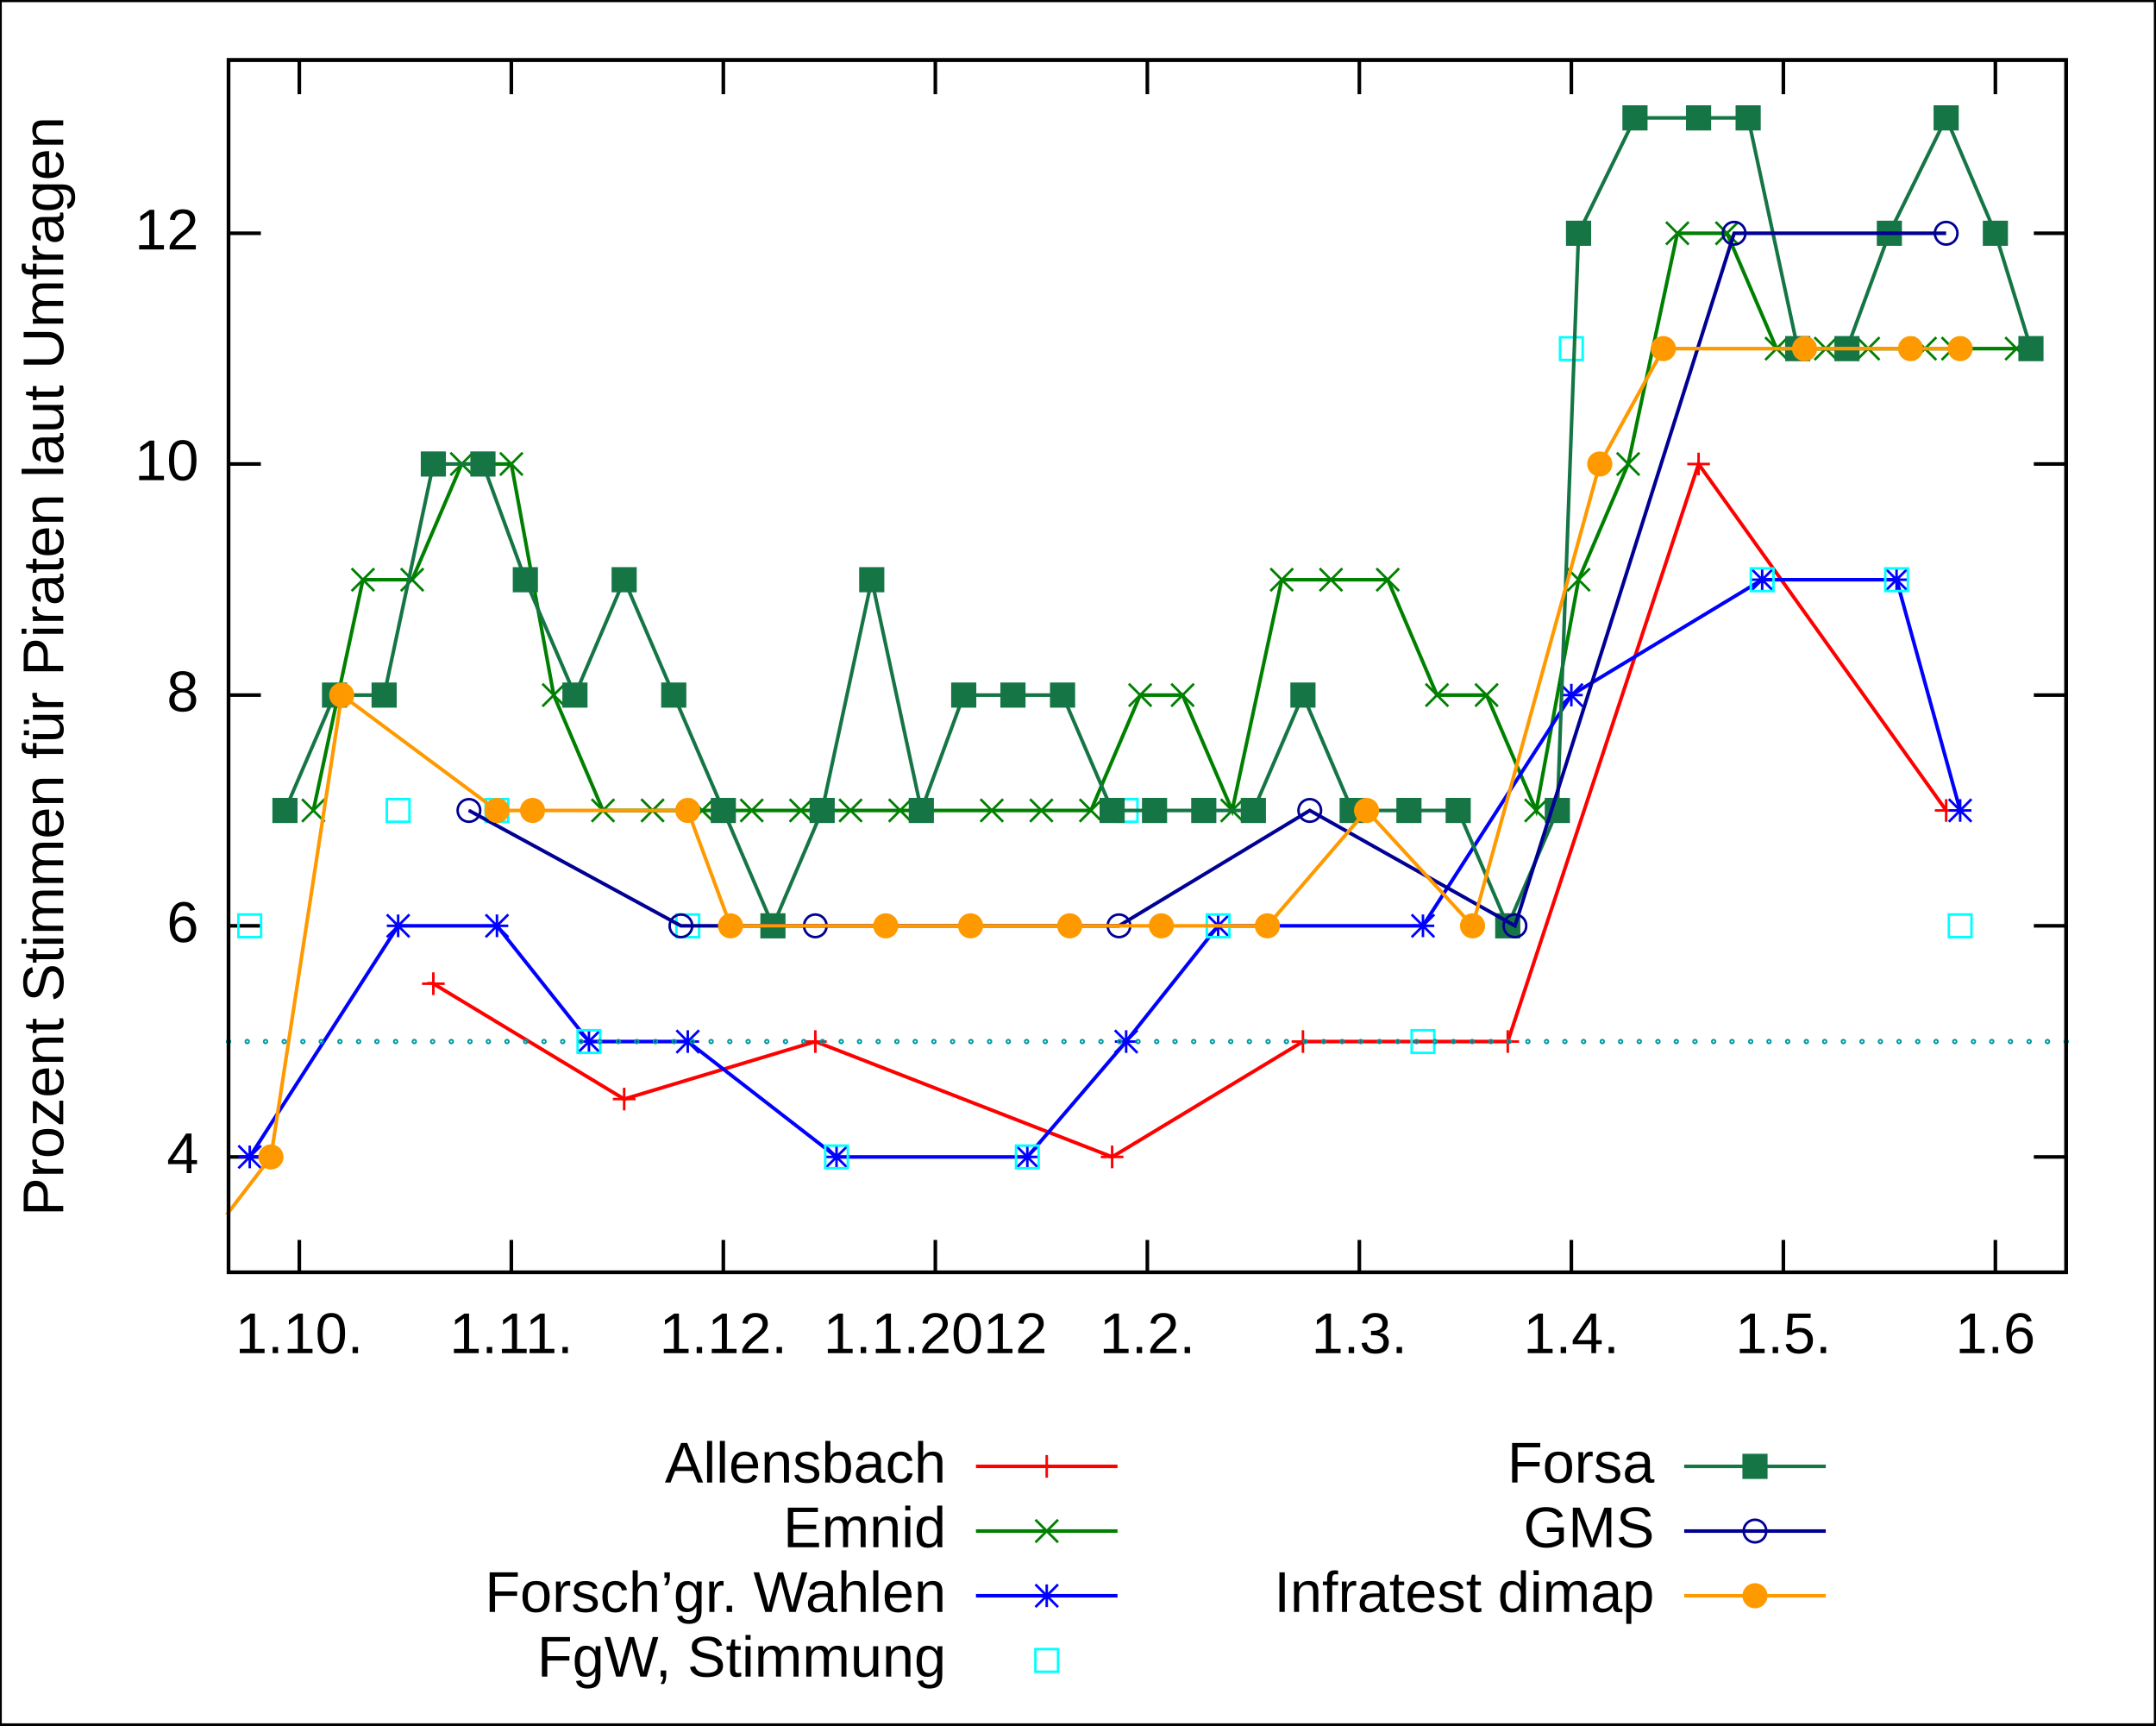
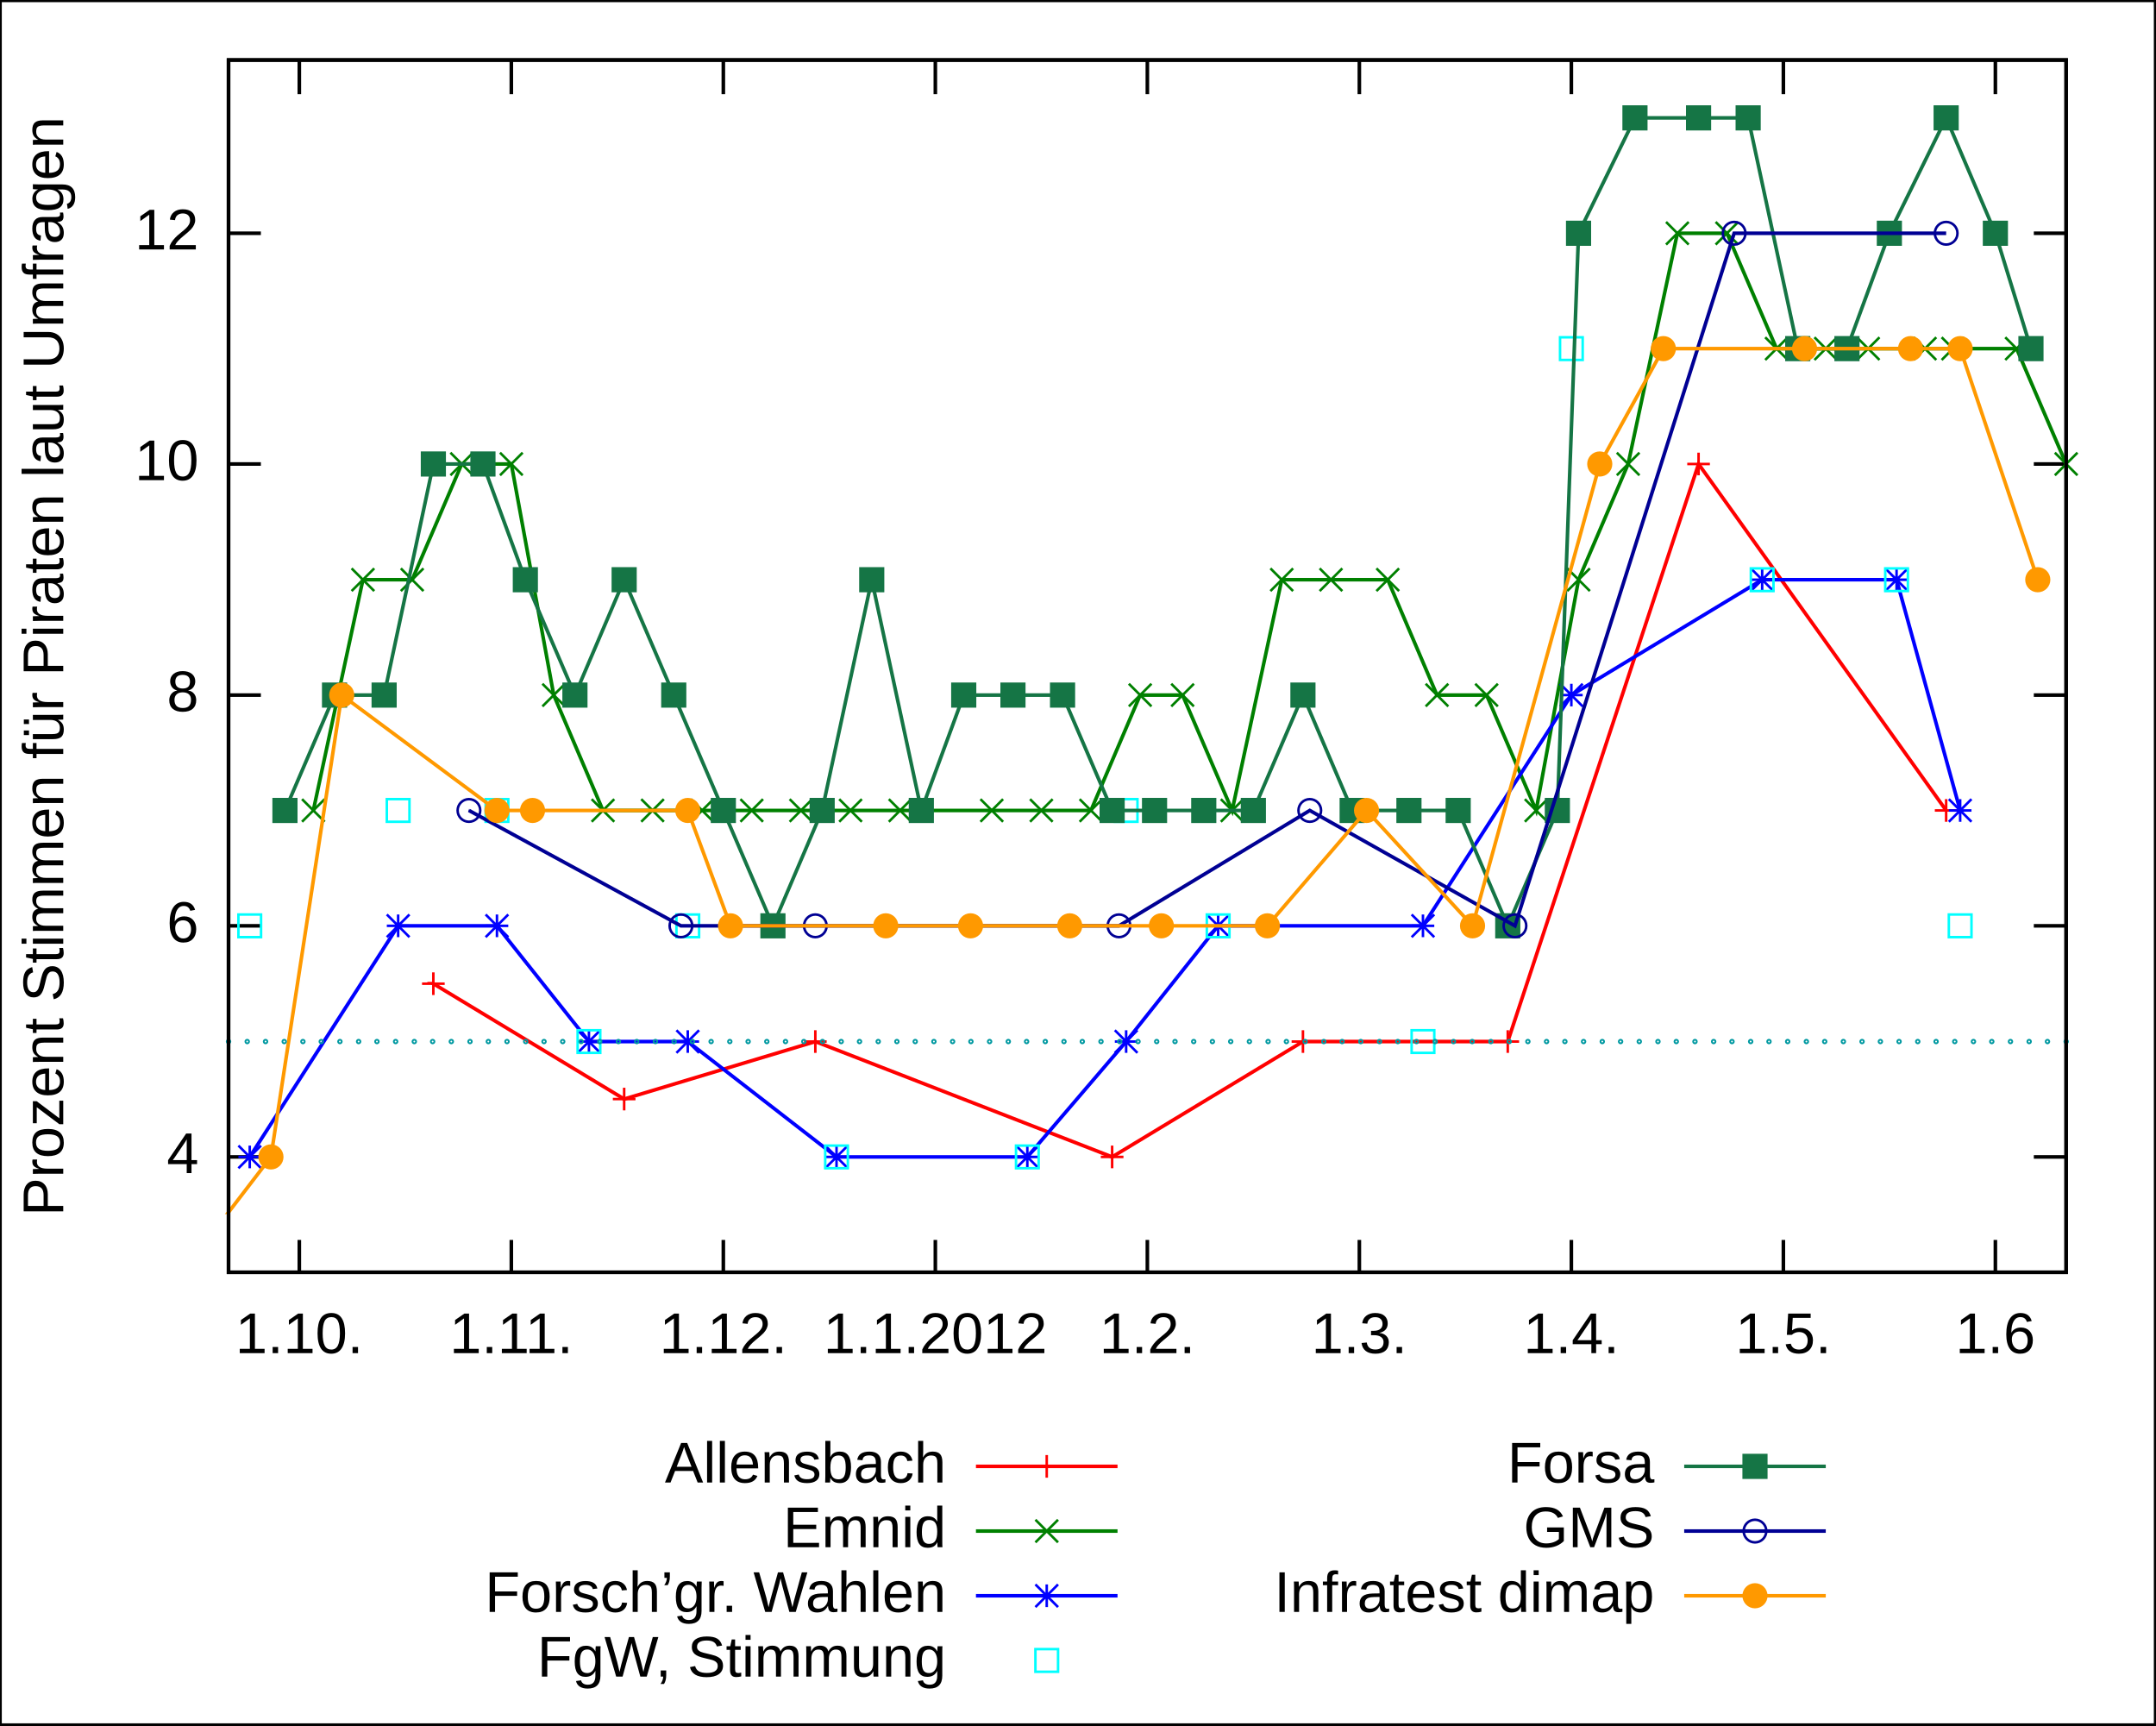
<svg xmlns="http://www.w3.org/2000/svg" xmlns:xlink="http://www.w3.org/1999/xlink" width="600" height="480" viewBox="0 0 600 480">
  <g id="gnuplot_canvas">
    <rect x="0" y="0" width="600" height="480" fill="none" />
    <defs>
      <circle id="gpDot" r="0.5" stroke-width="0.5" />
      <path id="gpPt0" stroke-width="0.222" stroke="currentColor" d="M-1,0 h2 M0,-1 v2" />
      <path id="gpPt1" stroke-width="0.222" stroke="currentColor" d="M-1,-1 L1,1 M1,-1 L-1,1" />
      <path id="gpPt2" stroke-width="0.222" stroke="currentColor" d="M-1,0 L1,0 M0,-1 L0,1 M-1,-1 L1,1 M-1,1 L1,-1" />
      <rect id="gpPt3" stroke-width="0.222" stroke="currentColor" x="-1" y="-1" width="2" height="2" />
      <rect id="gpPt4" stroke-width="0.222" stroke="currentColor" fill="currentColor" x="-1" y="-1" width="2" height="2" />
      <circle id="gpPt5" stroke-width="0.222" stroke="currentColor" cx="0" cy="0" r="1" />
      <use xlink:href="#gpPt5" id="gpPt6" fill="currentColor" stroke="none" />
      <path id="gpPt7" stroke-width="0.222" stroke="currentColor" d="M0,-1.33 L-1.33,0.67 L1.33,0.67 z" />
      <use xlink:href="#gpPt7" id="gpPt8" fill="currentColor" stroke="none" />
      <use xlink:href="#gpPt7" id="gpPt9" stroke="currentColor" transform="rotate(180)" />
      <use xlink:href="#gpPt9" id="gpPt10" fill="currentColor" stroke="none" />
      <use xlink:href="#gpPt3" id="gpPt11" stroke="currentColor" transform="rotate(45)" />
      <use xlink:href="#gpPt11" id="gpPt12" fill="currentColor" stroke="none" />
    </defs>
    <g style="fill:none; color:white; stroke:currentColor; stroke-width:1.00; stroke-linecap:butt; stroke-linejoin:miter">
</g>
    <g style="fill:none; color:black; stroke:currentColor; stroke-width:1.00; stroke-linecap:butt; stroke-linejoin:miter">
      <g style="stroke:none; shape-rendering:crispEdges">
        <polygon fill="rgb(255, 255, 255)" points="0.0,480.0 599.9,480.0 599.9,0.1 0.0,0.1 " />
      </g>
      <path stroke="black" d="M0.0,480.0 L0.0,0.1 L599.9,0.1 L599.9,480.0 L0.0,480.0 M63.6,321.9 L72.6,321.9 M575.0,321.9    L566.0,321.9  h0.01" />
      <g transform="translate(55.3,326.4)" style="stroke:none; fill:black; font-family:Arial; font-size:12.00pt; text-anchor:end">
        <text> 4</text>
      </g>
      <path d="M63.6,257.6 L72.6,257.6 M575.0,257.6 L566.0,257.6  h0.01" />
      <g transform="translate(55.3,262.1)" style="stroke:none; fill:black; font-family:Arial; font-size:12.00pt; text-anchor:end">
        <text> 6</text>
      </g>
      <path d="M63.6,193.4 L72.6,193.4 M575.0,193.4 L566.0,193.4  h0.01" />
      <g transform="translate(55.3,197.9)" style="stroke:none; fill:black; font-family:Arial; font-size:12.00pt; text-anchor:end">
        <text> 8</text>
      </g>
      <path d="M63.6,129.1 L72.6,129.1 M575.0,129.1 L566.0,129.1  h0.01" />
      <g transform="translate(55.3,133.6)" style="stroke:none; fill:black; font-family:Arial; font-size:12.00pt; text-anchor:end">
        <text> 10</text>
      </g>
      <path d="M63.6,64.9 L72.6,64.9 M575.0,64.9 L566.0,64.9  h0.01" />
      <g transform="translate(55.3,69.4)" style="stroke:none; fill:black; font-family:Arial; font-size:12.00pt; text-anchor:end">
        <text> 12</text>
      </g>
      <path d="M83.3,354.0 L83.3,345.0 M83.3,16.7 L83.3,25.7  h0.01" />
      <g transform="translate(83.3,376.5)" style="stroke:none; fill:black; font-family:Arial; font-size:12.00pt; text-anchor:middle">
        <text>1.10.</text>
      </g>
      <path d="M142.3,354.0 L142.3,345.0 M142.3,16.7 L142.3,25.7  h0.01" />
      <g transform="translate(142.3,376.5)" style="stroke:none; fill:black; font-family:Arial; font-size:12.00pt; text-anchor:middle">
        <text>1.11.</text>
      </g>
      <path d="M201.3,354.0 L201.3,345.0 M201.3,16.7 L201.3,25.7  h0.01" />
      <g transform="translate(201.3,376.5)" style="stroke:none; fill:black; font-family:Arial; font-size:12.00pt; text-anchor:middle">
        <text>1.12.</text>
      </g>
      <path d="M260.3,354.0 L260.3,345.0 M260.3,16.7 L260.3,25.7  h0.01" />
      <g transform="translate(260.3,376.5)" style="stroke:none; fill:black; font-family:Arial; font-size:12.00pt; text-anchor:middle">
        <text>1.1.2012</text>
      </g>
      <path d="M319.3,354.0 L319.3,345.0 M319.3,16.7 L319.3,25.7  h0.01" />
      <g transform="translate(319.3,376.5)" style="stroke:none; fill:black; font-family:Arial; font-size:12.00pt; text-anchor:middle">
        <text>1.2.</text>
      </g>
      <path d="M378.3,354.0 L378.3,345.0 M378.3,16.7 L378.3,25.7  h0.01" />
      <g transform="translate(378.3,376.5)" style="stroke:none; fill:black; font-family:Arial; font-size:12.00pt; text-anchor:middle">
        <text>1.3.</text>
      </g>
      <path d="M437.3,354.0 L437.3,345.0 M437.3,16.7 L437.3,25.7  h0.01" />
      <g transform="translate(437.3,376.5)" style="stroke:none; fill:black; font-family:Arial; font-size:12.00pt; text-anchor:middle">
        <text>1.4.</text>
      </g>
      <path d="M496.3,354.0 L496.3,345.0 M496.3,16.7 L496.3,25.7  h0.01" />
      <g transform="translate(496.3,376.5)" style="stroke:none; fill:black; font-family:Arial; font-size:12.00pt; text-anchor:middle">
        <text>1.5.</text>
      </g>
      <path d="M555.3,354.0 L555.3,345.0 M555.3,16.7 L555.3,25.7  h0.01" />
      <g transform="translate(555.3,376.5)" style="stroke:none; fill:black; font-family:Arial; font-size:12.00pt; text-anchor:middle">
        <text>1.6</text>
      </g>
      <path d="M63.6,16.7 L63.6,354.0 L575.0,354.0 L575.0,16.7 L63.6,16.7 Z  h0.01" />
      <g transform="translate(17.6,185.4) rotate(270)" style="stroke:none; fill:black; font-family:Arial; font-size:12.00pt; text-anchor:middle">
        <text>Prozent Stimmen für Piraten laut Umfragen</text>
      </g>
    </g>
    <g id="gnuplot_plot_1">
      <g style="fill:none; color:red; stroke:currentColor; stroke-width:1.00; stroke-linecap:butt; stroke-linejoin:miter">
        <g transform="translate(263.3,412.5)" style="stroke:none; fill:black; font-family:Arial; font-size:12.00pt; text-anchor:end">
          <text>Allensbach</text>
        </g>
        <path d="M271.6,408.0 L311.0,408.0 M541.6,225.5 L472.7,129.1 L419.6,289.8 L362.6,289.8 L309.5,321.9 L226.9,289.8    L173.7,305.8 L120.6,273.7  h0.01" />
        <use xlink:href="#gpPt0" transform="translate(541.6,225.5) scale(3.15)" />
        <use xlink:href="#gpPt0" transform="translate(472.7,129.1) scale(3.15)" />
        <use xlink:href="#gpPt0" transform="translate(419.6,289.8) scale(3.15)" />
        <use xlink:href="#gpPt0" transform="translate(362.6,289.8) scale(3.15)" />
        <use xlink:href="#gpPt0" transform="translate(309.5,321.9) scale(3.15)" />
        <use xlink:href="#gpPt0" transform="translate(226.9,289.8) scale(3.15)" />
        <use xlink:href="#gpPt0" transform="translate(173.7,305.8) scale(3.15)" />
        <use xlink:href="#gpPt0" transform="translate(120.6,273.7) scale(3.15)" />
        <use xlink:href="#gpPt0" transform="translate(291.3,408.0) scale(3.15)" />
      </g>
    </g>
    <g id="gnuplot_plot_2">
      <g style="fill:none; color:green; stroke:currentColor; stroke-width:1.00; stroke-linecap:butt; stroke-linejoin:miter">
        <g transform="translate(263.3,430.5)" style="stroke:none; fill:black; font-family:Arial; font-size:12.00pt; text-anchor:end">
          <text>Emnid</text>
        </g>
-         <path d="M271.6,426.0 L311.0,426.0 M561.2,97.0 L543.5,97.0 L535.7,97.0 L519.9,97.0 L508.1,97.0 L494.4,97.0    L480.6,64.9 L466.8,64.9 L453.1,129.1 L439.3,161.3 L427.5,225.5 L413.7,193.4 L399.9,193.4 L386.2,161.3    L370.4,161.3 L356.7,161.3 L342.9,225.5 L329.1,193.4 L317.3,193.4 L303.6,225.5 L289.8,225.5 L276.0,225.5    L250.5,225.5 L236.7,225.5 L222.9,225.5 L209.2,225.5 L195.4,225.5 L181.6,225.5 L167.8,225.5 L154.1,193.4    L142.3,129.1 L128.5,129.1 L114.7,161.3 L101.0,161.3 L87.2,225.5  h0.01" />
+         <path d="M271.6,426.0 L311.0,426.0 M575.0,129.1 L561.2,97.0 L543.5,97.0 L535.7,97.0 L519.9,97.0 L508.1,97.0    L494.4,97.0 L480.6,64.9 L466.8,64.9 L453.1,129.1 L439.3,161.3 L427.5,225.5 L413.7,193.4 L399.9,193.4    L386.2,161.3 L370.4,161.3 L356.7,161.3 L342.9,225.5 L329.1,193.4 L317.3,193.4 L303.6,225.5 L289.8,225.5    L276.0,225.5 L250.5,225.5 L236.7,225.5 L222.9,225.5 L209.2,225.5 L195.4,225.5 L181.6,225.5 L167.8,225.5    L154.1,193.4 L142.3,129.1 L128.5,129.1 L114.7,161.3 L101.0,161.3 L87.2,225.5  h0.01" />
+         <use xlink:href="#gpPt1" transform="translate(575.0,129.1) scale(3.15)" />
        <use xlink:href="#gpPt1" transform="translate(561.2,97.0) scale(3.15)" />
        <use xlink:href="#gpPt1" transform="translate(543.5,97.0) scale(3.15)" />
        <use xlink:href="#gpPt1" transform="translate(535.7,97.0) scale(3.15)" />
        <use xlink:href="#gpPt1" transform="translate(519.9,97.0) scale(3.15)" />
        <use xlink:href="#gpPt1" transform="translate(508.1,97.0) scale(3.15)" />
        <use xlink:href="#gpPt1" transform="translate(494.4,97.0) scale(3.15)" />
        <use xlink:href="#gpPt1" transform="translate(480.6,64.9) scale(3.15)" />
        <use xlink:href="#gpPt1" transform="translate(466.8,64.9) scale(3.15)" />
        <use xlink:href="#gpPt1" transform="translate(453.1,129.1) scale(3.15)" />
        <use xlink:href="#gpPt1" transform="translate(439.3,161.3) scale(3.15)" />
        <use xlink:href="#gpPt1" transform="translate(427.5,225.5) scale(3.15)" />
        <use xlink:href="#gpPt1" transform="translate(413.7,193.4) scale(3.15)" />
        <use xlink:href="#gpPt1" transform="translate(399.9,193.4) scale(3.15)" />
        <use xlink:href="#gpPt1" transform="translate(386.2,161.3) scale(3.15)" />
        <use xlink:href="#gpPt1" transform="translate(370.4,161.3) scale(3.15)" />
        <use xlink:href="#gpPt1" transform="translate(356.7,161.3) scale(3.15)" />
        <use xlink:href="#gpPt1" transform="translate(342.9,225.5) scale(3.15)" />
        <use xlink:href="#gpPt1" transform="translate(329.1,193.4) scale(3.15)" />
        <use xlink:href="#gpPt1" transform="translate(317.3,193.4) scale(3.15)" />
        <use xlink:href="#gpPt1" transform="translate(303.6,225.5) scale(3.15)" />
        <use xlink:href="#gpPt1" transform="translate(289.8,225.5) scale(3.15)" />
        <use xlink:href="#gpPt1" transform="translate(276.0,225.5) scale(3.15)" />
        <use xlink:href="#gpPt1" transform="translate(250.5,225.5) scale(3.15)" />
        <use xlink:href="#gpPt1" transform="translate(236.7,225.5) scale(3.15)" />
        <use xlink:href="#gpPt1" transform="translate(222.9,225.5) scale(3.15)" />
        <use xlink:href="#gpPt1" transform="translate(209.2,225.5) scale(3.15)" />
        <use xlink:href="#gpPt1" transform="translate(195.4,225.5) scale(3.15)" />
        <use xlink:href="#gpPt1" transform="translate(181.6,225.5) scale(3.15)" />
        <use xlink:href="#gpPt1" transform="translate(167.8,225.5) scale(3.15)" />
        <use xlink:href="#gpPt1" transform="translate(154.1,193.4) scale(3.15)" />
        <use xlink:href="#gpPt1" transform="translate(142.3,129.1) scale(3.15)" />
        <use xlink:href="#gpPt1" transform="translate(128.5,129.1) scale(3.15)" />
        <use xlink:href="#gpPt1" transform="translate(114.7,161.3) scale(3.15)" />
        <use xlink:href="#gpPt1" transform="translate(101.0,161.3) scale(3.15)" />
        <use xlink:href="#gpPt1" transform="translate(87.2,225.5) scale(3.15)" />
        <use xlink:href="#gpPt1" transform="translate(291.3,426.0) scale(3.15)" />
      </g>
    </g>
    <g id="gnuplot_plot_3">
      <g style="fill:none; color:blue; stroke:currentColor; stroke-width:1.00; stroke-linecap:butt; stroke-linejoin:miter">
        <g transform="translate(263.3,448.5)" style="stroke:none; fill:black; font-family:Arial; font-size:12.00pt; text-anchor:end">
          <text>Forsch’gr. Wahlen</text>
        </g>
        <path d="M271.6,444.0 L311.0,444.0 M545.5,225.5 L527.8,161.3 L490.4,161.3 L437.3,193.4 L396.0,257.6 L339.0,257.6    L313.4,289.8 L285.9,321.9 L232.8,321.9 L191.4,289.8 L163.9,289.8 L138.3,257.6 L110.8,257.6 L69.5,321.9     h0.01" />
        <use xlink:href="#gpPt2" transform="translate(545.5,225.5) scale(3.15)" />
        <use xlink:href="#gpPt2" transform="translate(527.8,161.3) scale(3.15)" />
        <use xlink:href="#gpPt2" transform="translate(490.4,161.3) scale(3.15)" />
        <use xlink:href="#gpPt2" transform="translate(437.3,193.4) scale(3.15)" />
        <use xlink:href="#gpPt2" transform="translate(396.0,257.6) scale(3.15)" />
        <use xlink:href="#gpPt2" transform="translate(339.0,257.6) scale(3.15)" />
        <use xlink:href="#gpPt2" transform="translate(313.4,289.8) scale(3.15)" />
        <use xlink:href="#gpPt2" transform="translate(285.9,321.9) scale(3.15)" />
        <use xlink:href="#gpPt2" transform="translate(232.8,321.9) scale(3.15)" />
        <use xlink:href="#gpPt2" transform="translate(191.4,289.8) scale(3.15)" />
        <use xlink:href="#gpPt2" transform="translate(163.9,289.8) scale(3.15)" />
        <use xlink:href="#gpPt2" transform="translate(138.3,257.6) scale(3.15)" />
        <use xlink:href="#gpPt2" transform="translate(110.8,257.6) scale(3.15)" />
        <use xlink:href="#gpPt2" transform="translate(69.5,321.9) scale(3.15)" />
        <use xlink:href="#gpPt2" transform="translate(291.3,444.0) scale(3.15)" />
      </g>
    </g>
    <g id="gnuplot_plot_4">
      <g style="fill:none; color:cyan; stroke:currentColor; stroke-width:1.00; stroke-linecap:butt; stroke-linejoin:miter">
        <g transform="translate(263.3,466.5)" style="stroke:none; fill:black; font-family:Arial; font-size:12.00pt; text-anchor:end">
          <text>FgW, Stimmung</text>
        </g>
        <use xlink:href="#gpPt3" transform="translate(545.5,257.6) scale(3.15)" />
        <use xlink:href="#gpPt3" transform="translate(527.8,161.3) scale(3.15)" />
        <use xlink:href="#gpPt3" transform="translate(490.4,161.3) scale(3.15)" />
        <use xlink:href="#gpPt3" transform="translate(437.3,97.0) scale(3.15)" />
        <use xlink:href="#gpPt3" transform="translate(396.0,289.8) scale(3.15)" />
        <use xlink:href="#gpPt3" transform="translate(339.0,257.6) scale(3.15)" />
        <use xlink:href="#gpPt3" transform="translate(313.4,225.5) scale(3.15)" />
        <use xlink:href="#gpPt3" transform="translate(285.9,321.9) scale(3.15)" />
        <use xlink:href="#gpPt3" transform="translate(232.8,321.9) scale(3.15)" />
        <use xlink:href="#gpPt3" transform="translate(191.4,257.6) scale(3.15)" />
        <use xlink:href="#gpPt3" transform="translate(163.9,289.8) scale(3.15)" />
        <use xlink:href="#gpPt3" transform="translate(138.3,225.5) scale(3.15)" />
        <use xlink:href="#gpPt3" transform="translate(110.8,225.5) scale(3.15)" />
        <use xlink:href="#gpPt3" transform="translate(69.5,257.6) scale(3.15)" />
        <use xlink:href="#gpPt3" transform="translate(291.3,462.0) scale(3.15)" />
      </g>
    </g>
    <g id="gnuplot_plot_5">
      <g style="fill:none; color:#157545; stroke:currentColor; stroke-width:1.00; stroke-linecap:butt; stroke-linejoin:miter">
        <g transform="translate(460.4,412.5)" style="stroke:none; fill:black; font-family:Arial; font-size:12.00pt; text-anchor:end">
          <text>Forsa</text>
        </g>
        <path d="M468.7,408.0 L508.1,408.0 M565.2,97.0 L555.3,64.9 L541.6,32.8 L525.8,64.9 L514.0,97.0 L500.3,97.0    L486.5,32.8 L472.7,32.8 L455.0,32.8 L439.3,64.9 L433.4,225.5 L419.6,257.6 L405.8,225.5 L392.1,225.5    L376.3,225.5 L362.6,193.4 L348.8,225.5 L335.0,225.5 L321.3,225.5 L309.5,225.5 L295.7,193.4 L281.9,193.4    L268.2,193.4 L256.4,225.5 L242.6,161.3 L228.8,225.5 L215.1,257.6 L201.3,225.5 L187.5,193.4 L173.7,161.3    L160.0,193.4 L146.2,161.3 L134.4,129.1 L120.6,129.1 L106.9,193.4 L93.1,193.4 L79.3,225.5  h0.01" />
        <use xlink:href="#gpPt4" transform="translate(565.2,97.0) scale(3.15)" />
        <use xlink:href="#gpPt4" transform="translate(555.3,64.9) scale(3.15)" />
        <use xlink:href="#gpPt4" transform="translate(541.6,32.8) scale(3.15)" />
        <use xlink:href="#gpPt4" transform="translate(525.8,64.9) scale(3.15)" />
        <use xlink:href="#gpPt4" transform="translate(514.0,97.0) scale(3.15)" />
        <use xlink:href="#gpPt4" transform="translate(500.3,97.0) scale(3.15)" />
        <use xlink:href="#gpPt4" transform="translate(486.5,32.8) scale(3.15)" />
        <use xlink:href="#gpPt4" transform="translate(472.7,32.8) scale(3.15)" />
        <use xlink:href="#gpPt4" transform="translate(455.0,32.8) scale(3.15)" />
        <use xlink:href="#gpPt4" transform="translate(439.3,64.9) scale(3.15)" />
        <use xlink:href="#gpPt4" transform="translate(433.4,225.5) scale(3.15)" />
        <use xlink:href="#gpPt4" transform="translate(419.6,257.6) scale(3.15)" />
        <use xlink:href="#gpPt4" transform="translate(405.8,225.5) scale(3.15)" />
        <use xlink:href="#gpPt4" transform="translate(392.1,225.5) scale(3.15)" />
        <use xlink:href="#gpPt4" transform="translate(376.3,225.5) scale(3.15)" />
        <use xlink:href="#gpPt4" transform="translate(362.6,193.4) scale(3.15)" />
        <use xlink:href="#gpPt4" transform="translate(348.8,225.5) scale(3.15)" />
        <use xlink:href="#gpPt4" transform="translate(335.0,225.5) scale(3.15)" />
        <use xlink:href="#gpPt4" transform="translate(321.3,225.5) scale(3.15)" />
        <use xlink:href="#gpPt4" transform="translate(309.5,225.5) scale(3.15)" />
        <use xlink:href="#gpPt4" transform="translate(295.7,193.4) scale(3.15)" />
        <use xlink:href="#gpPt4" transform="translate(281.9,193.4) scale(3.15)" />
        <use xlink:href="#gpPt4" transform="translate(268.2,193.4) scale(3.15)" />
        <use xlink:href="#gpPt4" transform="translate(256.4,225.5) scale(3.15)" />
        <use xlink:href="#gpPt4" transform="translate(242.6,161.3) scale(3.15)" />
        <use xlink:href="#gpPt4" transform="translate(228.8,225.5) scale(3.15)" />
        <use xlink:href="#gpPt4" transform="translate(215.1,257.6) scale(3.15)" />
        <use xlink:href="#gpPt4" transform="translate(201.3,225.5) scale(3.15)" />
        <use xlink:href="#gpPt4" transform="translate(187.5,193.4) scale(3.15)" />
        <use xlink:href="#gpPt4" transform="translate(173.7,161.3) scale(3.15)" />
        <use xlink:href="#gpPt4" transform="translate(160.0,193.4) scale(3.15)" />
        <use xlink:href="#gpPt4" transform="translate(146.2,161.3) scale(3.15)" />
        <use xlink:href="#gpPt4" transform="translate(134.4,129.1) scale(3.15)" />
        <use xlink:href="#gpPt4" transform="translate(120.6,129.1) scale(3.15)" />
        <use xlink:href="#gpPt4" transform="translate(106.9,193.4) scale(3.15)" />
        <use xlink:href="#gpPt4" transform="translate(93.1,193.4) scale(3.15)" />
        <use xlink:href="#gpPt4" transform="translate(79.3,225.5) scale(3.15)" />
        <use xlink:href="#gpPt4" transform="translate(488.4,408.0) scale(3.15)" />
      </g>
    </g>
    <g id="gnuplot_plot_6">
      <g style="fill:none; color:#000094; stroke:currentColor; stroke-width:1.00; stroke-linecap:butt; stroke-linejoin:miter">
        <g transform="translate(460.4,430.5)" style="stroke:none; fill:black; font-family:Arial; font-size:12.00pt; text-anchor:end">
          <text>GMS</text>
        </g>
        <path d="M468.7,426.0 L508.1,426.0 M541.6,64.9 L482.6,64.9 L421.6,257.6 L364.5,225.5 L311.4,257.6 L226.9,257.6    L189.5,257.6 L130.5,225.5  h0.01" />
        <use xlink:href="#gpPt5" transform="translate(541.6,64.9) scale(3.15)" />
        <use xlink:href="#gpPt5" transform="translate(482.6,64.9) scale(3.15)" />
        <use xlink:href="#gpPt5" transform="translate(421.6,257.6) scale(3.15)" />
        <use xlink:href="#gpPt5" transform="translate(364.5,225.5) scale(3.15)" />
        <use xlink:href="#gpPt5" transform="translate(311.4,257.6) scale(3.15)" />
        <use xlink:href="#gpPt5" transform="translate(226.9,257.6) scale(3.15)" />
        <use xlink:href="#gpPt5" transform="translate(189.5,257.6) scale(3.15)" />
        <use xlink:href="#gpPt5" transform="translate(130.5,225.5) scale(3.15)" />
        <use xlink:href="#gpPt5" transform="translate(488.4,426.0) scale(3.15)" />
      </g>
    </g>
    <g id="gnuplot_plot_7">
      <g style="fill:none; color:#FF9900; stroke:currentColor; stroke-width:1.00; stroke-linecap:butt; stroke-linejoin:miter">
        <g transform="translate(460.4,448.5)" style="stroke:none; fill:black; font-family:Arial; font-size:12.00pt; text-anchor:end">
          <text>Infratest dimap</text>
        </g>
-         <path d="M468.7,444.0 L508.1,444.0 M545.5,97.0 L531.7,97.0 L502.2,97.0 L462.9,97.0 L445.2,129.1 L409.8,257.6    L380.3,225.5 L352.7,257.6 L323.2,257.6 L297.7,257.6 L270.1,257.6 L246.5,257.6 L203.3,257.6 L191.4,225.5    L148.2,225.5 L138.3,225.5 L95.1,193.4 L75.4,321.9 L63.6,337.3  h0.01" />
+         <path d="M468.7,444.0 L508.1,444.0 M567.1,161.3 L545.5,97.0 L531.7,97.0 L502.2,97.0 L462.9,97.0 L445.2,129.1    L409.8,257.6 L380.3,225.5 L352.7,257.6 L323.2,257.6 L297.7,257.6 L270.1,257.6 L246.5,257.6 L203.3,257.6    L191.4,225.5 L148.2,225.5 L138.3,225.5 L95.1,193.4 L75.4,321.9 L63.6,337.3  h0.01" />
+         <use xlink:href="#gpPt6" transform="translate(567.1,161.3) scale(3.15)" />
        <use xlink:href="#gpPt6" transform="translate(545.5,97.0) scale(3.15)" />
        <use xlink:href="#gpPt6" transform="translate(531.7,97.0) scale(3.15)" />
        <use xlink:href="#gpPt6" transform="translate(502.2,97.0) scale(3.15)" />
        <use xlink:href="#gpPt6" transform="translate(462.9,97.0) scale(3.15)" />
        <use xlink:href="#gpPt6" transform="translate(445.2,129.1) scale(3.15)" />
        <use xlink:href="#gpPt6" transform="translate(409.8,257.6) scale(3.15)" />
        <use xlink:href="#gpPt6" transform="translate(380.3,225.5) scale(3.15)" />
        <use xlink:href="#gpPt6" transform="translate(352.7,257.6) scale(3.15)" />
        <use xlink:href="#gpPt6" transform="translate(323.2,257.6) scale(3.15)" />
        <use xlink:href="#gpPt6" transform="translate(297.7,257.6) scale(3.15)" />
        <use xlink:href="#gpPt6" transform="translate(270.1,257.6) scale(3.15)" />
        <use xlink:href="#gpPt6" transform="translate(246.5,257.6) scale(3.15)" />
        <use xlink:href="#gpPt6" transform="translate(203.3,257.6) scale(3.15)" />
        <use xlink:href="#gpPt6" transform="translate(191.4,225.5) scale(3.15)" />
        <use xlink:href="#gpPt6" transform="translate(148.2,225.5) scale(3.15)" />
        <use xlink:href="#gpPt6" transform="translate(138.3,225.5) scale(3.15)" />
        <use xlink:href="#gpPt6" transform="translate(95.1,193.4) scale(3.15)" />
        <use xlink:href="#gpPt6" transform="translate(75.4,321.9) scale(3.15)" />
        <use xlink:href="#gpPt6" transform="translate(488.4,444.0) scale(3.15)" />
      </g>
    </g>
    <g id="gnuplot_plot_8">
      <g style="fill:none; color:#0099A1; stroke:currentColor; stroke-width:1.00; stroke-linecap:butt; stroke-linejoin:miter">
        <use xlink:href="#gpDot" x="63.6" y="289.8" />
        <use xlink:href="#gpDot" x="68.8" y="289.8" />
        <use xlink:href="#gpDot" x="73.9" y="289.8" />
        <use xlink:href="#gpDot" x="79.1" y="289.8" />
        <use xlink:href="#gpDot" x="84.3" y="289.8" />
        <use xlink:href="#gpDot" x="89.4" y="289.8" />
        <use xlink:href="#gpDot" x="94.6" y="289.8" />
        <use xlink:href="#gpDot" x="99.8" y="289.8" />
        <use xlink:href="#gpDot" x="104.9" y="289.8" />
        <use xlink:href="#gpDot" x="110.1" y="289.8" />
        <use xlink:href="#gpDot" x="115.3" y="289.8" />
        <use xlink:href="#gpDot" x="120.4" y="289.8" />
        <use xlink:href="#gpDot" x="125.6" y="289.8" />
        <use xlink:href="#gpDot" x="130.8" y="289.8" />
        <use xlink:href="#gpDot" x="135.9" y="289.8" />
        <use xlink:href="#gpDot" x="141.1" y="289.8" />
        <use xlink:href="#gpDot" x="146.3" y="289.8" />
        <use xlink:href="#gpDot" x="151.4" y="289.8" />
        <use xlink:href="#gpDot" x="156.6" y="289.8" />
        <use xlink:href="#gpDot" x="161.7" y="289.8" />
        <use xlink:href="#gpDot" x="166.9" y="289.8" />
        <use xlink:href="#gpDot" x="172.1" y="289.8" />
        <use xlink:href="#gpDot" x="177.2" y="289.8" />
        <use xlink:href="#gpDot" x="182.4" y="289.8" />
        <use xlink:href="#gpDot" x="187.6" y="289.8" />
        <use xlink:href="#gpDot" x="192.7" y="289.8" />
        <use xlink:href="#gpDot" x="197.9" y="289.8" />
        <use xlink:href="#gpDot" x="203.1" y="289.8" />
        <use xlink:href="#gpDot" x="208.2" y="289.8" />
        <use xlink:href="#gpDot" x="213.4" y="289.8" />
        <use xlink:href="#gpDot" x="218.6" y="289.8" />
        <use xlink:href="#gpDot" x="223.7" y="289.8" />
        <use xlink:href="#gpDot" x="228.9" y="289.8" />
        <use xlink:href="#gpDot" x="234.1" y="289.8" />
        <use xlink:href="#gpDot" x="239.2" y="289.8" />
        <use xlink:href="#gpDot" x="244.4" y="289.8" />
        <use xlink:href="#gpDot" x="249.6" y="289.8" />
        <use xlink:href="#gpDot" x="254.7" y="289.8" />
        <use xlink:href="#gpDot" x="259.9" y="289.8" />
        <use xlink:href="#gpDot" x="265.1" y="289.8" />
        <use xlink:href="#gpDot" x="270.2" y="289.8" />
        <use xlink:href="#gpDot" x="275.4" y="289.8" />
        <use xlink:href="#gpDot" x="280.6" y="289.8" />
        <use xlink:href="#gpDot" x="285.7" y="289.8" />
        <use xlink:href="#gpDot" x="290.9" y="289.8" />
        <use xlink:href="#gpDot" x="296.1" y="289.8" />
        <use xlink:href="#gpDot" x="301.2" y="289.8" />
        <use xlink:href="#gpDot" x="306.4" y="289.8" />
        <use xlink:href="#gpDot" x="311.6" y="289.8" />
        <use xlink:href="#gpDot" x="316.7" y="289.8" />
        <use xlink:href="#gpDot" x="321.9" y="289.8" />
        <use xlink:href="#gpDot" x="327.0" y="289.8" />
        <use xlink:href="#gpDot" x="332.2" y="289.8" />
        <use xlink:href="#gpDot" x="337.4" y="289.8" />
        <use xlink:href="#gpDot" x="342.5" y="289.8" />
        <use xlink:href="#gpDot" x="347.7" y="289.8" />
        <use xlink:href="#gpDot" x="352.9" y="289.8" />
        <use xlink:href="#gpDot" x="358.0" y="289.8" />
        <use xlink:href="#gpDot" x="363.2" y="289.8" />
        <use xlink:href="#gpDot" x="368.4" y="289.8" />
        <use xlink:href="#gpDot" x="373.5" y="289.8" />
        <use xlink:href="#gpDot" x="378.7" y="289.8" />
        <use xlink:href="#gpDot" x="383.9" y="289.8" />
        <use xlink:href="#gpDot" x="389.0" y="289.8" />
        <use xlink:href="#gpDot" x="394.2" y="289.8" />
        <use xlink:href="#gpDot" x="399.4" y="289.8" />
        <use xlink:href="#gpDot" x="404.5" y="289.8" />
        <use xlink:href="#gpDot" x="409.7" y="289.8" />
        <use xlink:href="#gpDot" x="414.9" y="289.8" />
        <use xlink:href="#gpDot" x="420.0" y="289.8" />
        <use xlink:href="#gpDot" x="425.2" y="289.8" />
        <use xlink:href="#gpDot" x="430.4" y="289.8" />
        <use xlink:href="#gpDot" x="435.5" y="289.8" />
        <use xlink:href="#gpDot" x="440.7" y="289.8" />
        <use xlink:href="#gpDot" x="445.9" y="289.8" />
        <use xlink:href="#gpDot" x="451.0" y="289.8" />
        <use xlink:href="#gpDot" x="456.2" y="289.8" />
        <use xlink:href="#gpDot" x="461.4" y="289.8" />
        <use xlink:href="#gpDot" x="466.5" y="289.8" />
        <use xlink:href="#gpDot" x="471.7" y="289.8" />
        <use xlink:href="#gpDot" x="476.9" y="289.8" />
        <use xlink:href="#gpDot" x="482.0" y="289.8" />
        <use xlink:href="#gpDot" x="487.2" y="289.8" />
        <use xlink:href="#gpDot" x="492.3" y="289.8" />
        <use xlink:href="#gpDot" x="497.5" y="289.8" />
        <use xlink:href="#gpDot" x="502.7" y="289.8" />
        <use xlink:href="#gpDot" x="507.8" y="289.8" />
        <use xlink:href="#gpDot" x="513.0" y="289.8" />
        <use xlink:href="#gpDot" x="518.2" y="289.8" />
        <use xlink:href="#gpDot" x="523.3" y="289.8" />
        <use xlink:href="#gpDot" x="528.5" y="289.8" />
        <use xlink:href="#gpDot" x="533.7" y="289.8" />
        <use xlink:href="#gpDot" x="538.8" y="289.8" />
        <use xlink:href="#gpDot" x="544.0" y="289.8" />
        <use xlink:href="#gpDot" x="549.2" y="289.8" />
        <use xlink:href="#gpDot" x="554.3" y="289.8" />
        <use xlink:href="#gpDot" x="559.5" y="289.8" />
        <use xlink:href="#gpDot" x="564.7" y="289.8" />
        <use xlink:href="#gpDot" x="569.8" y="289.8" />
        <use xlink:href="#gpDot" x="575.0" y="289.8" />
      </g>
    </g>
    <g style="fill:none; color:black; stroke:currentColor; stroke-width:1.00; stroke-linecap:butt; stroke-linejoin:miter">
      <path d="M63.6,16.7 L63.6,354.0 L575.0,354.0 L575.0,16.7 L63.6,16.7 Z  h0.01" />
    </g>
  </g>
</svg>
